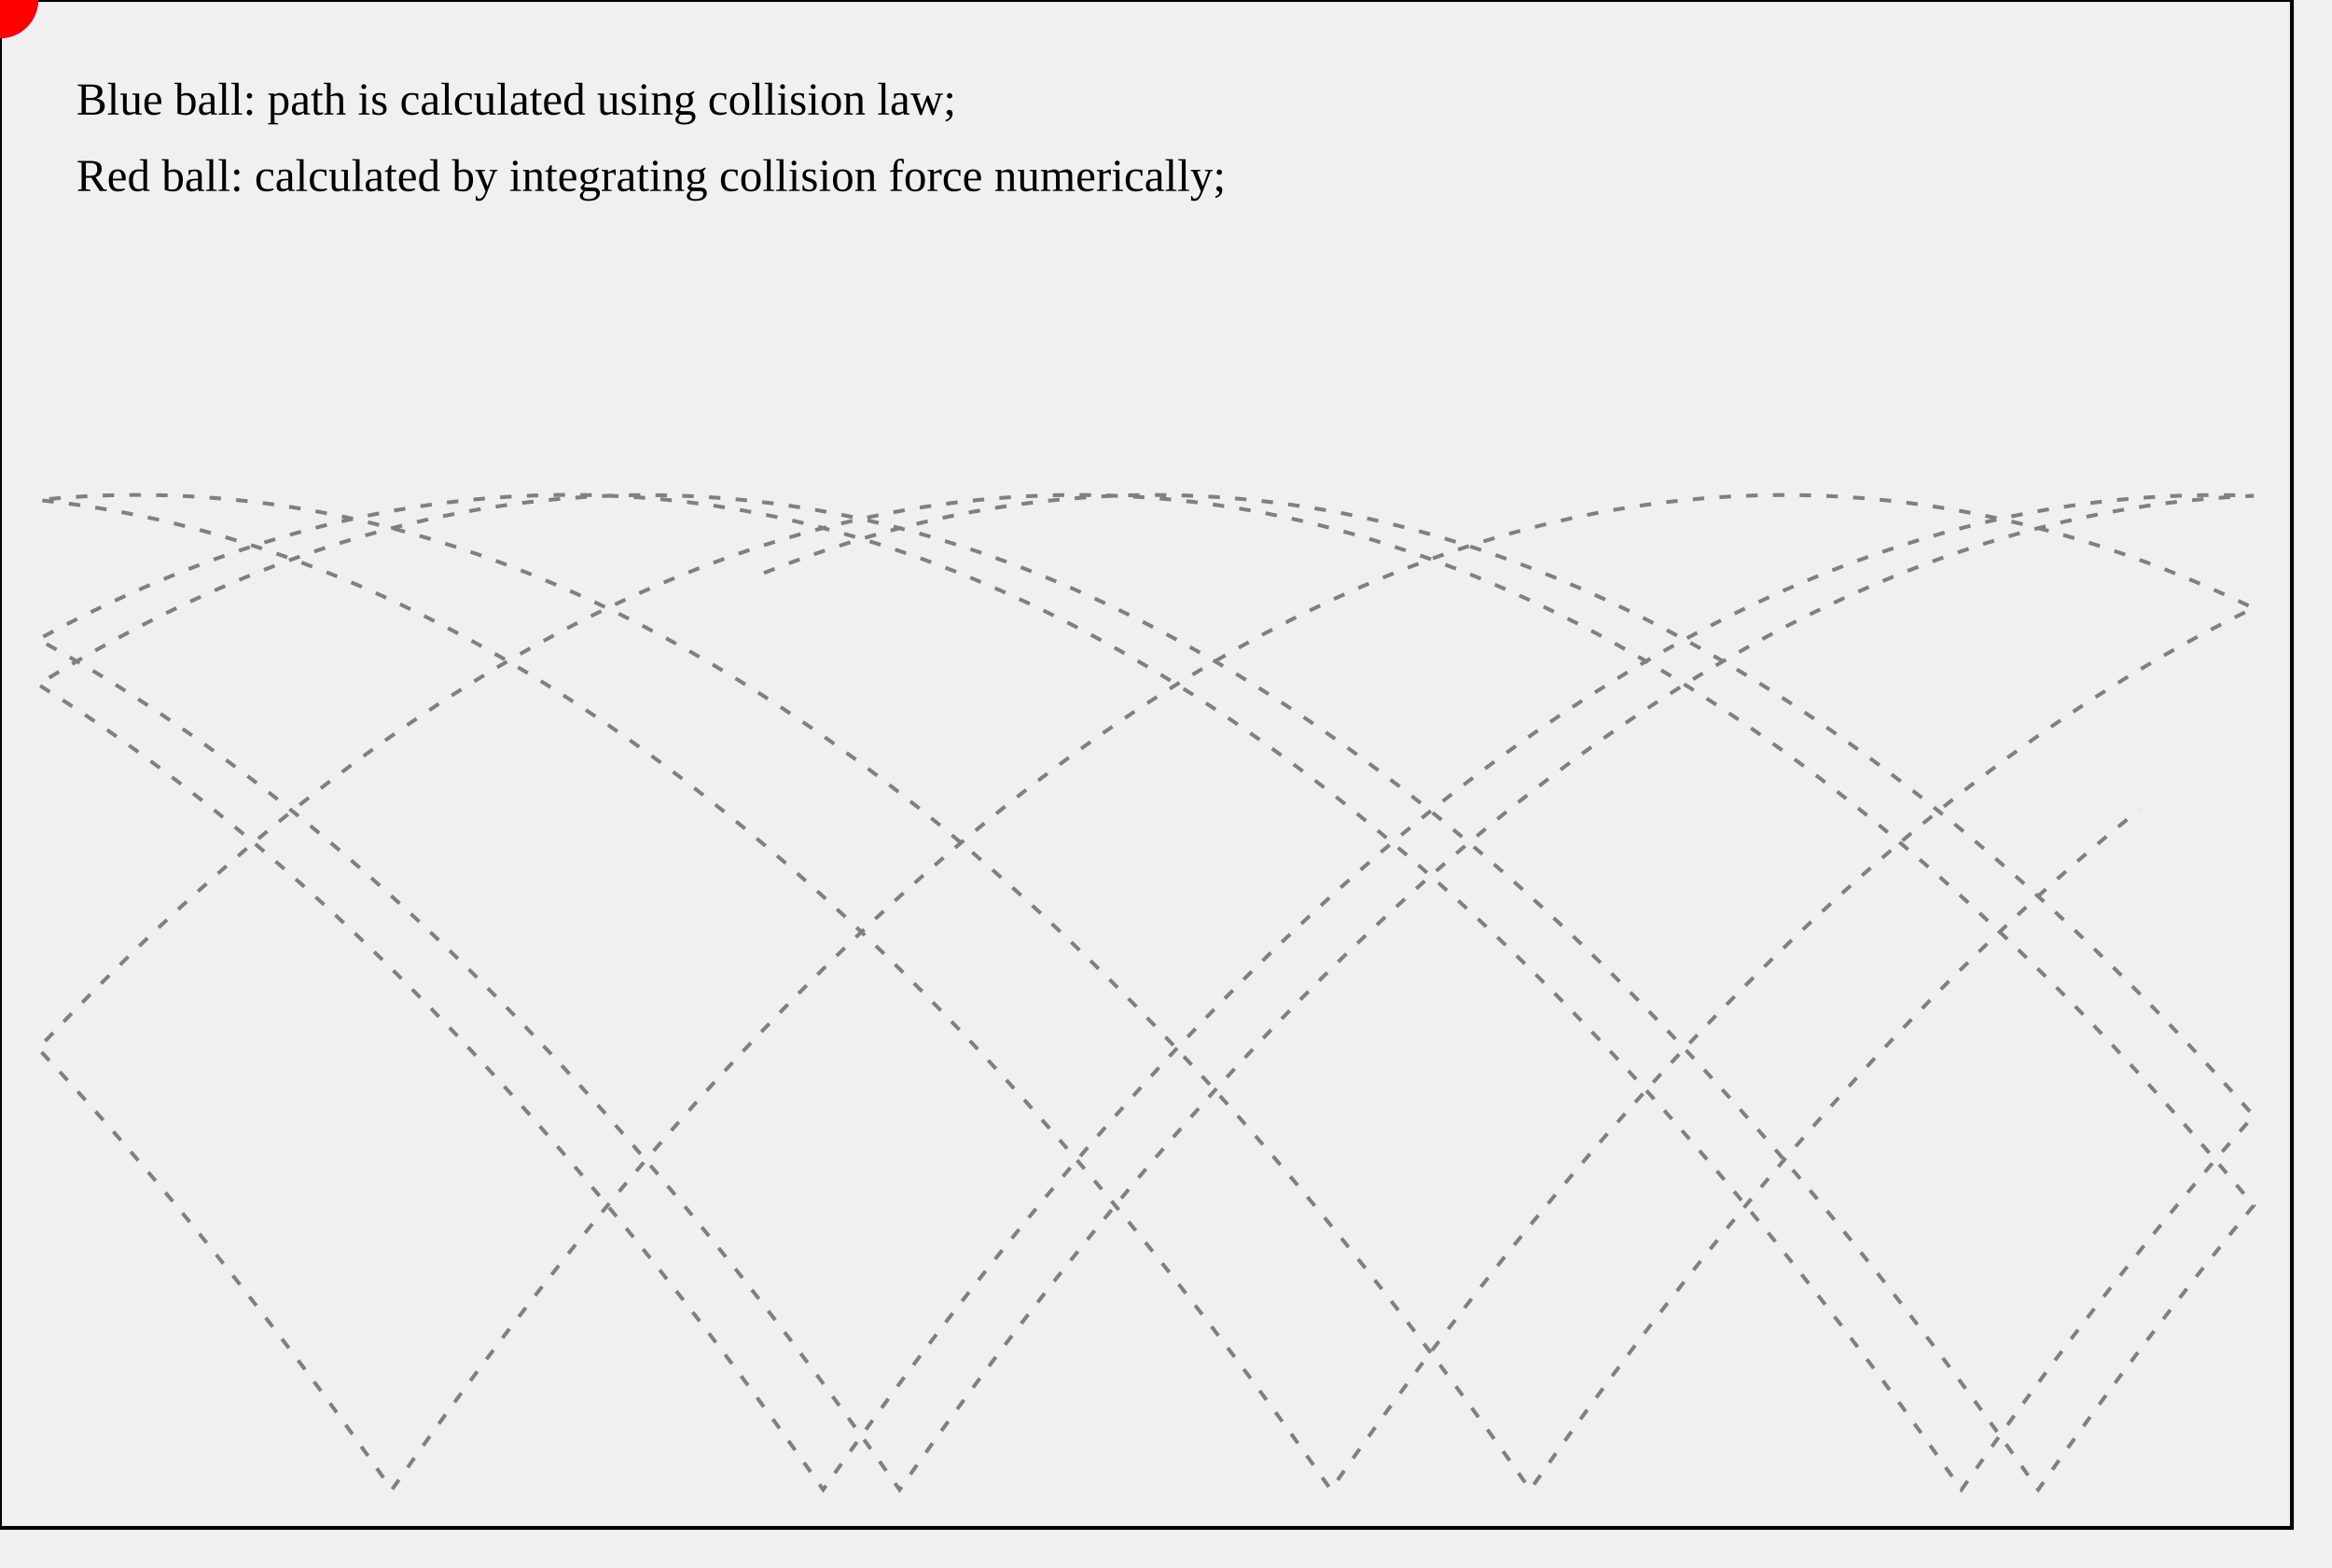
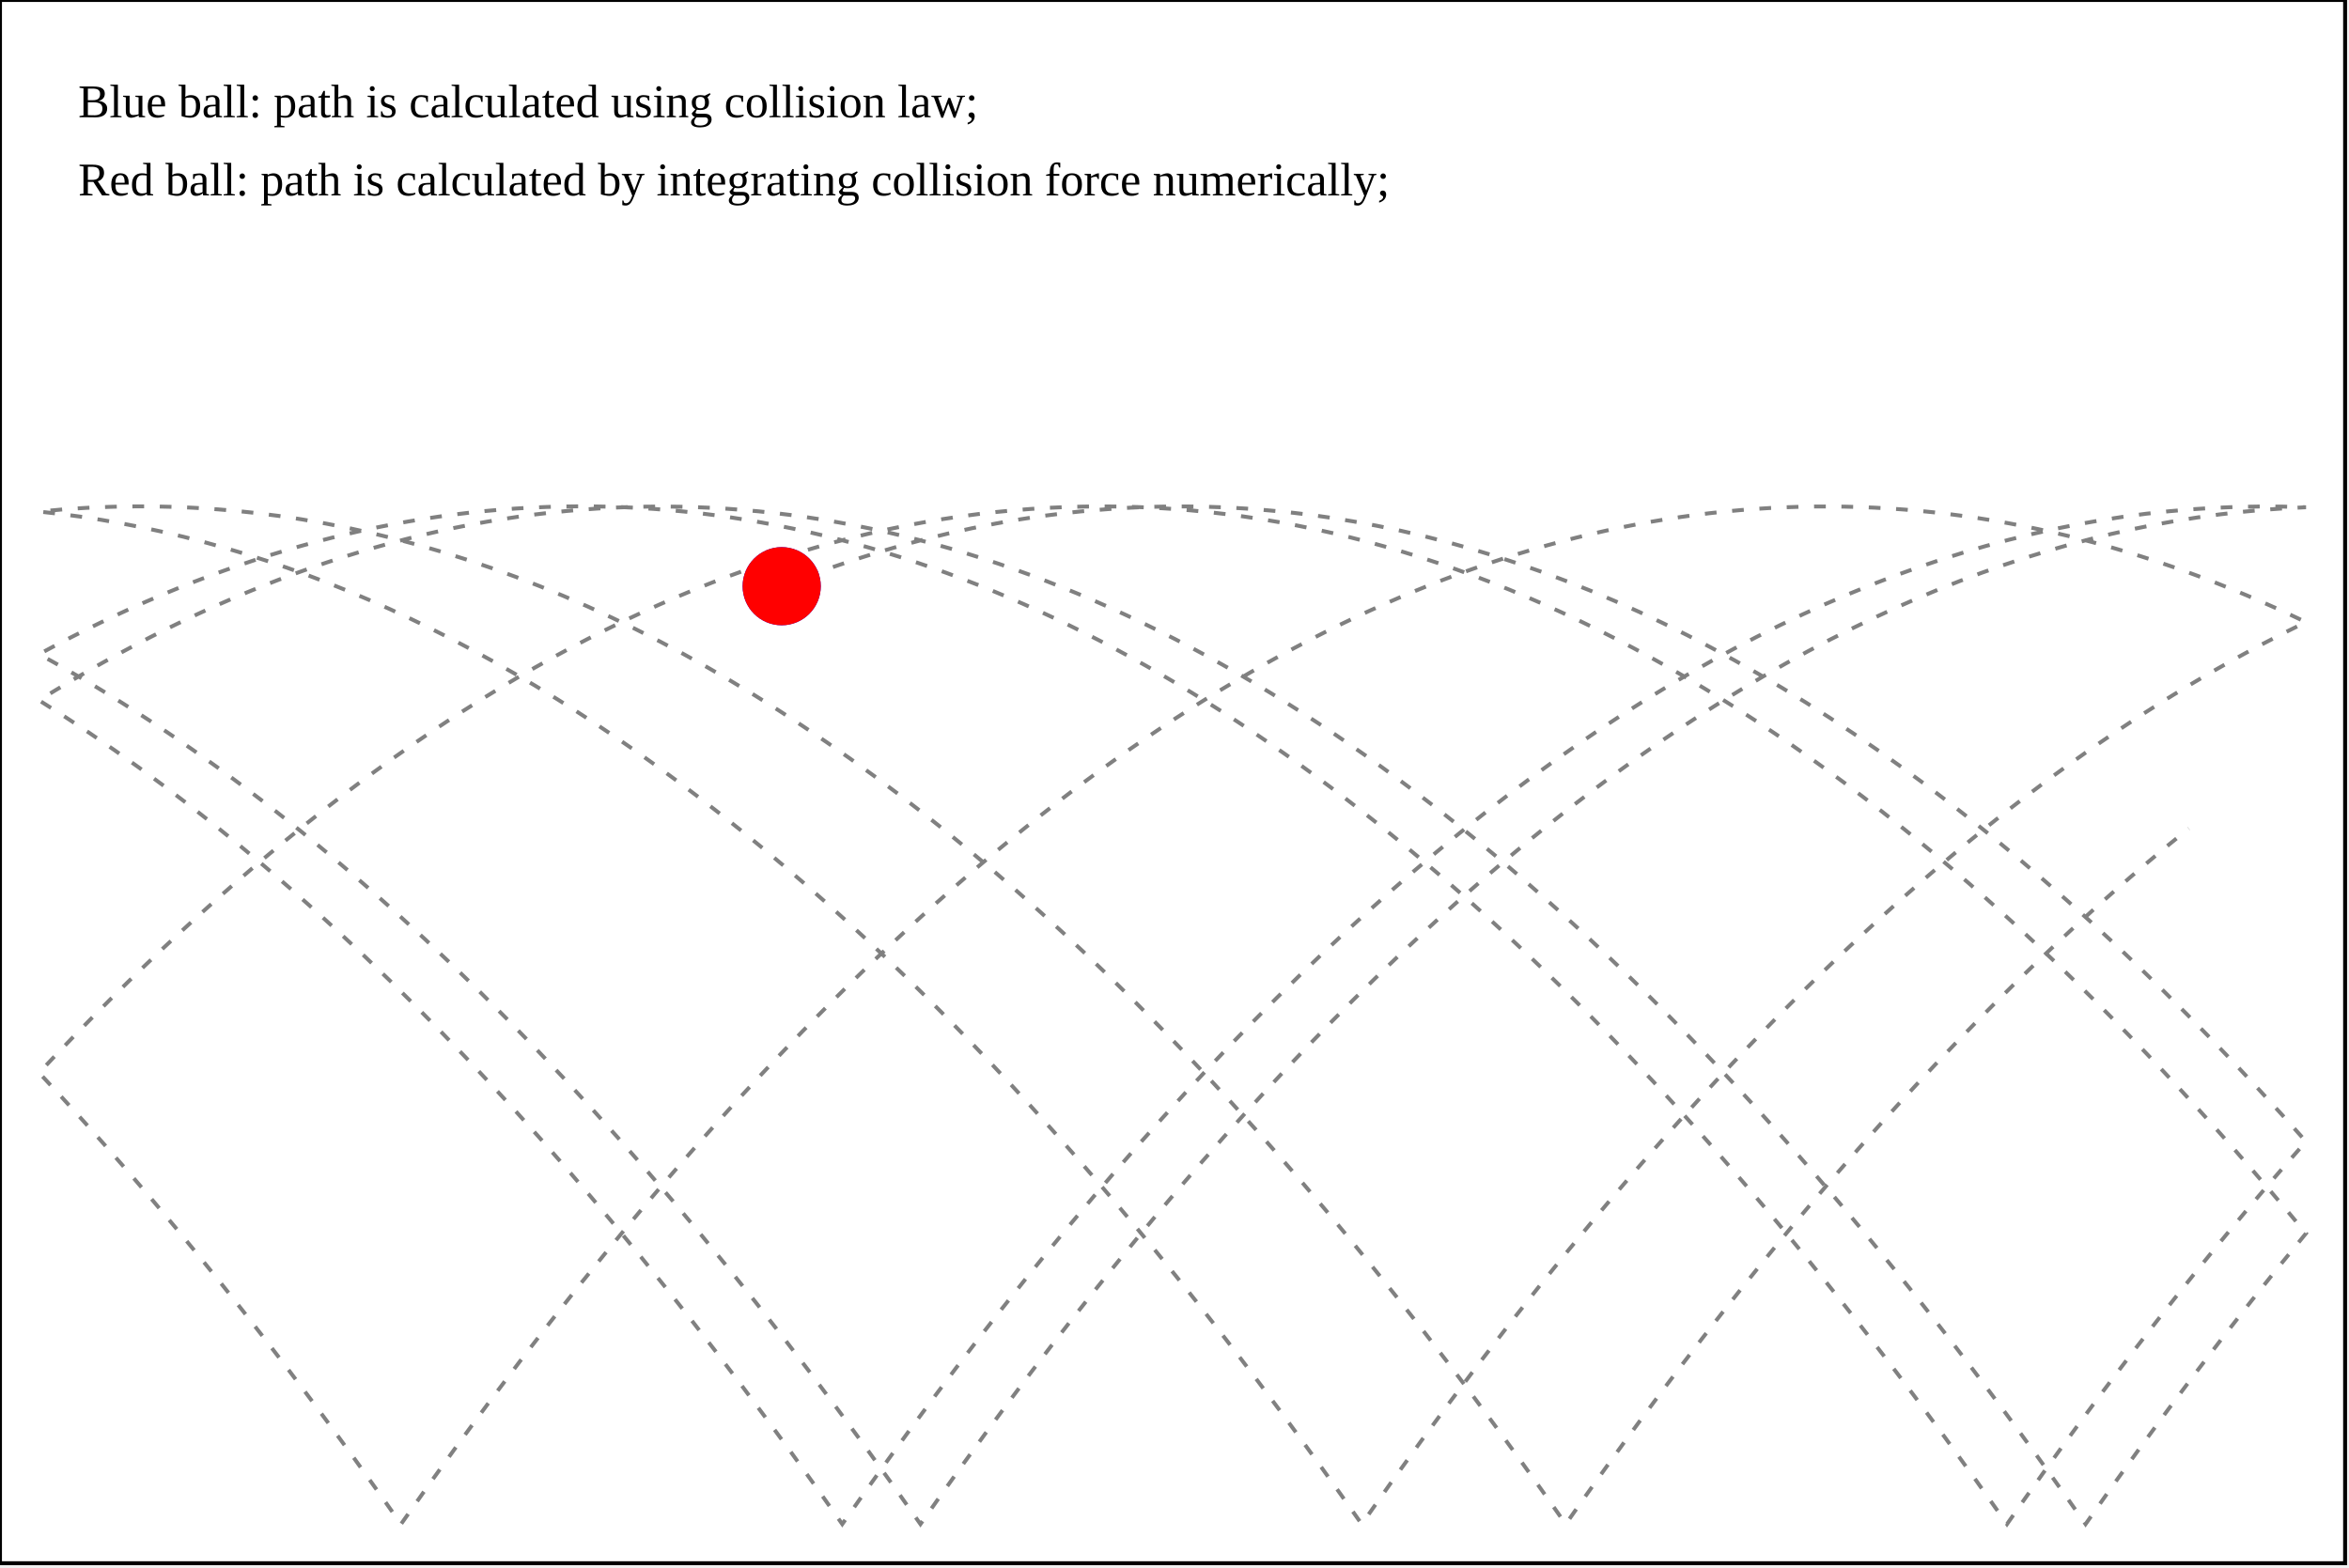
- <svg xmlns="http://www.w3.org/2000/svg">
-   <rect width="600" height="400" style="fill:none;stroke-width:1;stroke:black" />
+ <svg xmlns="http://www.w3.org/2000/svg" witdh="601" height="401">
+   <rect width="600" height="400" style="fill:white;stroke-width:1;stroke:black" />
  <path stroke-dasharray="3,4" style="fill:none;stroke-width:1;stroke:gray" d="M200,150Q395,72 590,292.1Q551.7,335.3 513.5,390Q261.7,30.3 10,167.4Q122.8,228.9 235.5,390Q412.8,136.8 590,129.8Q402.7,122.4 215.5,390Q112.7,243.2 10,179.2Q271.8,16 533.6,390Q561.8,349.7 590,315.6Q300,-34.6 10,274.5Q56.3,323.9 102.6,390Q346.3,41.8 590,159.2Q469.2,217.4 348.4,390Q179.2,148.2 10,130.9Q205.3,111 400.6,390Q480.3,276.1 560,212" />
-   <circle r="10" cx="0" cy="0" style="fill:blue">
+   <circle r="10" cx="200" cy="150" style="fill:blue">
    <animate attributeType="CSS" attributeName="cx" repeatCount="indefinite" values="200;219.5;239;258.5;278;297.5;317;336.5;356;375.5;395;414.5;434;453.5;473;492.5;512;531.5;551;570.5;590;570.9;551.7;532.6;513.5;494.1;474.7;455.4;436;416.6;397.3;377.9;358.5;339.2;319.8;300.5;281.1;261.7;242.4;223;203.6;184.3;164.9;145.5;126.2;106.8;87.5;68.1;48.7;29.4;10;28.8;47.6;66.4;85.2;104;122.8;141.6;160.4;179.2;198;216.7;235.5;255.2;274.9;294.6;314.3;334;353.7;373.4;393.1;412.8;432.5;452.2;471.8;491.5;511.2;530.9;550.6;570.3;590;570.3;550.6;530.9;511.1;491.4;471.7;452;432.3;412.6;392.9;373.2;353.4;333.7;314;294.3;274.6;254.9;235.2;215.5;196.8;178.1;159.4;140.7;122.1;103.4;84.7;66;47.4;28.7;10;29.4;48.8;68.2;87.6;107;126.3;145.7;165.1;184.5;203.9;223.3;242.7;262.1;281.5;300.9;320.3;339.6;359;378.4;397.8;417.2;436.6;456;475.4;494.8;514.2;533.6;552.4;571.2;590;570;550;530;510;490;470;450;430;410;390;370;350;330;310;290;270;250;230;210;190;170;150;130;110;90;70;50;30;10;28.5;47;65.5;84;102.6;122.1;141.5;161;180.5;200;219.5;239;258.5;278;297.5;317;336.5;356;375.5;395;414.5;434;453.5;473;492.5;512;531.5;551;570.5;590;571.4;552.8;534.3;515.7;497.1;478.5;459.9;441.3;422.8;404.2;385.6;367;348.4;328.5;308.6;288.7;268.8;248.9;229;209.1;189.2;169.3;149.4;129.5;109.5;89.6;69.7;49.8;29.9;10;29.5;49.1;68.6;88.1;107.6;127.2;146.7;166.2;185.8;205.3;224.8;244.3;263.9;283.4;302.9;322.4;342;361.5;381;400.6;420.5;440.4;460.3;480.3;500.2;520.1;540.1;560" keyTimes="0;.004;.008;.012;.016;.019;.023;.027;.031;.035;.039;.043;.047;.051;.055;.059;.062;.066;.07;.074;.078;.082;.086;.089;.093;.097;.101;.105;.109;.113;.117;.12;.124;.128;.132;.136;.14;.144;.147;.151;.155;.159;.163;.167;.171;.175;.178;.182;.186;.19;.194;.198;.202;.205;.209;.213;.217;.22;.224;.228;.232;.235;.239;.243;.247;.251;.255;.259;.263;.267;.271;.275;.279;.282;.286;.29;.294;.298;.302;.306;.31;.314;.318;.322;.326;.33;.334;.338;.342;.345;.349;.353;.357;.361;.365;.369;.373;.377;.381;.385;.389;.392;.396;.4;.404;.407;.411;.415;.418;.422;.426;.43;.434;.438;.442;.445;.449;.453;.457;.461;.465;.469;.472;.476;.48;.484;.488;.492;.496;.5;.504;.507;.511;.515;.519;.523;.527;.531;.534;.538;.542;.546;.55;.554;.558;.562;.566;.57;.574;.578;.582;.586;.59;.594;.598;.602;.606;.61;.614;.618;.622;.626;.63;.634;.638;.642;.646;.65;.654;.658;.662;.665;.669;.673;.676;.68;.684;.688;.692;.696;.7;.704;.708;.712;.716;.719;.723;.727;.731;.735;.739;.743;.747;.751;.754;.758;.762;.766;.77;.774;.778;.781;.785;.789;.793;.796;.8;.804;.807;.811;.815;.819;.822;.826;.83;.834;.838;.842;.846;.85;.854;.858;.862;.866;.87;.874;.878;.882;.886;.89;.894;.898;.902;.906;.909;.913;.917;.921;.925;.929;.933;.937;.941;.945;.949;.953;.956;.96;.964;.968;.972;.976;.98;.984;.988;.992;.996;1" begin="0s" dur="10s" />
    <animate attributeType="CSS" attributeName="cy" repeatCount="indefinite" values="150;142.9;137.4;133.3;130.7;129.6;130;131.9;135.3;140.2;146.5;154.4;163.7;174.6;186.9;200.7;216;232.8;251.1;270.8;292.1;314.4;338.2;363.4;390;363.1;337.6;313.6;291.1;270;250.4;232.3;215.7;200.5;186.8;174.6;163.8;154.5;146.7;140.3;135.5;132;130.1;129.6;130.6;133.1;137;142.4;149.3;157.6;167.4;178.4;190.7;204.4;219.5;235.9;253.8;273;293.7;315.7;339.1;363.8;390;362.6;336.8;312.4;289.6;268.3;248.5;230.3;213.5;198.3;184.6;172.5;161.8;152.7;145.1;139;134.4;131.3;129.8;129.8;131.3;134.3;138.9;144.9;152.6;161.7;172.3;184.5;198.2;213.4;230.2;248.4;268.2;289.5;312.4;336.7;362.6;390;364;339.4;316.1;294.2;273.7;254.5;236.7;220.3;205.2;191.5;179.2;167.8;157.9;149.5;142.6;137.1;133.2;130.7;129.6;130.1;132;135.4;140.2;146.6;154.4;163.6;174.4;186.6;200.3;215.5;232.2;250.3;269.9;291;313.5;337.5;363;390;363.8;339;315.6;292.2;270.4;250.2;231.5;214.4;198.9;184.9;172.6;161.7;152.5;144.8;138.7;134.1;131.1;129.7;129.9;131.6;134.9;139.7;146.2;154.2;163.7;174.8;187.5;201.8;217.6;235;254;274.5;294.9;316.7;339.8;364.2;390;362.9;337.3;313.1;290.5;269.3;249.7;231.5;214.8;199.6;185.9;173.7;163;153.8;146;139.8;135;131.7;130;129.7;130.9;133.6;137.7;143.4;150.6;159.2;168.8;179.8;192.2;205.9;220.9;237.3;255.1;274.2;294.6;316.4;339.6;364.1;390;362.3;336.2;311.7;288.6;267.2;247.3;228.9;212.1;196.9;183.2;171.1;160.5;151.5;144;138.1;133.7;130.9;129.7;129.9;131.7;134.9;139.6;145.9;153.6;162.8;173.5;185.7;199.4;214.6;231.3;249.5;269.2;290.3;313;337.2;362.8;390;362.3;336.2;311.6;288.5;267.1;247.2;228.8;212" keyTimes="0;.004;.008;.012;.016;.019;.023;.027;.031;.035;.039;.043;.047;.051;.055;.059;.062;.066;.07;.074;.078;.082;.086;.089;.093;.097;.101;.105;.109;.113;.117;.12;.124;.128;.132;.136;.14;.144;.147;.151;.155;.159;.163;.167;.171;.175;.178;.182;.186;.19;.194;.198;.202;.205;.209;.213;.217;.22;.224;.228;.232;.235;.239;.243;.247;.251;.255;.259;.263;.267;.271;.275;.279;.282;.286;.29;.294;.298;.302;.306;.31;.314;.318;.322;.326;.33;.334;.338;.342;.345;.349;.353;.357;.361;.365;.369;.373;.377;.381;.385;.389;.392;.396;.4;.404;.407;.411;.415;.418;.422;.426;.43;.434;.438;.442;.445;.449;.453;.457;.461;.465;.469;.472;.476;.48;.484;.488;.492;.496;.5;.504;.507;.511;.515;.519;.523;.527;.531;.534;.538;.542;.546;.55;.554;.558;.562;.566;.57;.574;.578;.582;.586;.59;.594;.598;.602;.606;.61;.614;.618;.622;.626;.63;.634;.638;.642;.646;.65;.654;.658;.662;.665;.669;.673;.676;.68;.684;.688;.692;.696;.7;.704;.708;.712;.716;.719;.723;.727;.731;.735;.739;.743;.747;.751;.754;.758;.762;.766;.77;.774;.778;.781;.785;.789;.793;.796;.8;.804;.807;.811;.815;.819;.822;.826;.83;.834;.838;.842;.846;.85;.854;.858;.862;.866;.87;.874;.878;.882;.886;.89;.894;.898;.902;.906;.909;.913;.917;.921;.925;.929;.933;.937;.941;.945;.949;.953;.956;.96;.964;.968;.972;.976;.98;.984;.988;.992;.996;1" begin="0s" dur="10s" />
  </circle>
-   <circle r="10" cx="0" cy="0" style="fill:red">
+   <circle r="10" cx="200" cy="150" style="fill:red">
    <animate attributeType="CSS" attributeName="cx" repeatCount="indefinite" values="200;200;210;220;230;240;250;260;270;280;290;300;310;320;330;340;350;360;370;380;390;400;410;420;430;440;450.1;460.1;470.1;480.1;490.1;500.1;510.1;520.1;530.1;540.1;550.1;560.1;570.1;580.1;590;581.5;571.5;561.5;551.5;541.5;531.5;521.5;511.5;501.5;491.5;481.5;471.5;461.5;451.5;441.5;431.5;421.5;411.6;401.6;391.6;381.6;371.6;361.6;351.6;341.6;331.6;321.6;311.6;301.6;291.6;281.6;271.6;261.6;251.6;241.6;231.6;221.6;211.6;201.6;191.6;181.6;171.6;161.6;151.6;141.6;131.6;121.6;111.6;101.6;91.6;81.6;71.6;61.6;51.6;41.6;31.6;21.6;11.6;16.8;26.8;36.8;46.8;56.8;66.8;76.8;86.8;96.8;106.8;116.8;126.8;136.8;146.8;156.8;166.8;176.8;186.8;196.8;206.8;216.8;226.8;236.8;246.8;256.8;266.8;276.8;286.8;296.8;306.8;316.8;326.8;336.9;346.9;356.9;366.9;376.9;386.9;396.9;406.9;416.9;426.9;436.9;446.9;456.9;466.9;476.9;486.9;496.9;506.9;516.9;526.9;536.9;546.9;556.9;566.9;576.9;586.9;584.7;574.7;564.7;554.7;544.7;534.7;524.7;514.7;504.7;494.7;484.7;474.7;464.7;454.7;444.7;434.7;424.7;414.6;404.6;394.6;384.6;374.6;364.6;354.6;344.6;334.6;324.6;314.6;304.6;294.6;284.6;274.6;264.6;254.6;244.6;234.6;224.6;214.6;204.6;194.6;184.6;174.6;164.6;154.6;144.6;134.6;124.6;114.6;104.6;94.6;84.6;74.6;64.6;54.6;44.6;34.6;24.6;14.6;13.9;23.9;33.9;43.9;53.9;63.9;73.9;83.9;93.9;103.9;113.9;123.9;133.9;143.9;153.9;163.9;173.9;183.9;193.9;203.9;213.9;223.9;233.9;243.9;253.9;263.9;273.9;283.9;293.9;303.9;313.9;323.9;333.9;343.9;353.9;363.9;373.9;383.9;393.9;403.9;413.9;423.9;433.9;443.8;453.8;463.8;473.8;483.8;493.8;503.8;513.8;523.8;533.8;543.8;553.8;563.8;573.8;583.8;587.7;577.7;567.7;557.7;547.7;537.8;527.8;517.8;507.8;497.8;487.8;477.8;467.8;457.8;447.8;437.8;427.8;417.8;407.8;397.8;387.8;377.8;367.8;357.8;347.8;337.8;327.8;317.8;307.9;297.9;287.9;277.9;267.9;257.9;247.9;237.9;227.9;217.9;207.9;197.9;187.9;177.9;167.9;157.9;147.9;137.9;127.9;117.9;107.9;97.9;87.9;77.9;68;58;48;38;28;18;10.4;20.4;30.4;40.4;50.4;60.4;70.4;80.4;90.4;100.4;110.4;120.4;130.4;140.4;150.4;160.4;170.4;180.4;190.4;200.4;210.4;220.4;230.4;240.4;250.4;260.4;270.4;280.4;290.4;300.4;310.4;320.4;330.4;340.4;350.4;360.4;370.4;380.4;390.4;400.4;410.3;420.3;430.3;440.3;450.3;460.3;470.3;480.3;490.3;500.3;510.3;520.3;530.3;540.3;550.3;560.3;570.3;580.3;590.3;581.3;571.3;561.3;551.3;541.3;531.3;521.3;511.3;501.3;491.3;481.3;471.3;461.3;451.3;441.3;431.3;421.3;411.3;401.3;391.3;381.3;371.4;361.4;351.4;341.4;331.4;321.4;311.4;301.4;291.4;281.4;271.4;261.4;251.4;241.4;231.4;221.4;211.4;201.4;191.4;181.4;171.4;161.4;151.4;141.4;131.4;121.5;111.5;101.5;91.5;81.5;71.5;61.5;51.5;41.5;31.5;21.5;11.5;16.9;26.9;36.9;46.9;56.9;66.9;76.9;86.9;96.9;106.9;116.9;126.9;136.9;146.9;156.9;166.9;176.9;186.9;196.9;206.8;216.8;226.8;236.8;246.8;256.8;266.8;276.8;286.8;296.8;306.8;316.8;326.8;336.8;346.8;356.8;366.8;376.8;386.8;396.8;406.8;416.8;426.7;436.7;446.7;456.7;466.7;476.7;486.7;496.7;506.7;516.7;526.7;536.7;546.6" keyTimes="0;0;.002;.004;.006;.008;.01;.012;.014;.016;.018;.02;.022;.024;.026;.028;.03;.032;.034;.036;.038;.04;.042;.044;.046;.048;.05;.052;.054;.056;.058;.06;.062;.064;.066;.068;.07;.072;.074;.076;.078;.08;.082;.084;.086;.088;.09;.092;.094;.096;.098;.1;.102;.104;.106;.108;.11;.112;.114;.116;.118;.12;.122;.124;.126;.128;.13;.132;.134;.136;.138;.14;.142;.144;.146;.148;.15;.152;.154;.156;.158;.16;.162;.164;.166;.168;.17;.172;.174;.176;.178;.18;.182;.184;.186;.188;.19;.192;.194;.196;.198;.2;.202;.204;.206;.208;.21;.212;.214;.216;.218;.22;.222;.224;.226;.228;.23;.232;.234;.236;.238;.24;.242;.244;.246;.248;.25;.252;.254;.256;.258;.26;.262;.264;.266;.268;.27;.272;.274;.276;.278;.28;.282;.284;.286;.288;.29;.292;.294;.296;.298;.3;.302;.304;.306;.308;.31;.312;.314;.316;.318;.32;.322;.324;.326;.328;.33;.332;.334;.336;.338;.34;.342;.344;.346;.348;.35;.352;.354;.356;.358;.36;.362;.364;.366;.368;.37;.372;.374;.376;.378;.38;.382;.384;.386;.388;.39;.392;.394;.396;.398;.4;.402;.404;.406;.408;.41;.412;.414;.416;.418;.42;.422;.424;.426;.428;.43;.432;.434;.436;.438;.44;.442;.444;.446;.448;.45;.452;.454;.456;.458;.46;.462;.464;.466;.468;.47;.472;.474;.476;.478;.48;.482;.484;.486;.488;.49;.492;.494;.496;.498;.5;.502;.504;.506;.508;.51;.512;.514;.516;.518;.52;.522;.524;.526;.528;.53;.532;.534;.536;.538;.54;.542;.544;.546;.548;.55;.552;.554;.556;.558;.56;.562;.564;.566;.568;.57;.572;.574;.576;.578;.58;.582;.584;.586;.588;.59;.592;.594;.596;.598;.6;.602;.604;.606;.608;.61;.612;.614;.616;.618;.62;.622;.624;.626;.628;.63;.632;.634;.636;.638;.64;.642;.644;.646;.648;.65;.652;.654;.656;.658;.66;.662;.664;.666;.668;.67;.672;.674;.676;.678;.68;.682;.684;.686;.688;.69;.692;.694;.696;.698;.7;.702;.704;.706;.708;.71;.712;.714;.716;.718;.72;.722;.724;.726;.728;.73;.732;.734;.736;.738;.74;.742;.744;.746;.748;.75;.752;.754;.756;.758;.76;.762;.764;.766;.768;.77;.772;.774;.776;.778;.78;.782;.784;.786;.788;.79;.792;.794;.796;.798;.8;.802;.804;.806;.808;.81;.812;.814;.816;.818;.82;.822;.824;.826;.828;.83;.832;.834;.836;.838;.84;.842;.844;.846;.848;.85;.852;.854;.856;.858;.86;.862;.864;.866;.868;.87;.872;.874;.876;.878;.88;.882;.884;.886;.888;.89;.892;.894;.896;.898;.9;.902;.904;.906;.908;.91;.912;.914;.916;.918;.92;.922;.924;.926;.928;.93;.932;.934;.936;.938;.94;.942;.944;.946;.948;.95;.952;.954;.956;.958;.96;.962;.964;.966;.968;.97;.972;.974;.976;.978;.98;.982;.984;.986;.988;.99;.992;.994;.996;.998;1" begin="0s" dur="10s" />
    <animate attributeType="CSS" attributeName="cy" repeatCount="indefinite" values="150;150;146.2;142.8;139.7;137.1;134.9;133;131.6;130.5;129.9;129.6;129.7;130.2;131.1;132.4;134.1;136.2;138.7;141.5;144.8;148.4;152.5;156.9;161.7;166.9;172.5;178.5;184.9;191.7;198.9;206.4;214.4;222.7;231.5;240.6;250.1;260.1;270.4;281.1;292.2;303.7;315.5;327.8;340.5;353.5;367;380.8;387.2;373.2;359.6;346.4;333.5;321.1;309;297.4;286.1;275.2;264.7;254.6;244.9;235.6;226.7;218.2;210;202.3;194.9;188;181.4;175.2;169.5;164.1;159.1;154.5;150.2;146.4;143;139.9;137.3;135;133.2;131.7;130.6;129.9;129.6;129.7;130.2;131.1;132.4;134;136.1;138.6;141.4;144.6;148.2;152.3;156.7;161.5;166.7;172.3;178.2;184.6;191.4;198.5;206.1;214;222.3;231;240.2;249.7;259.6;269.8;280.5;291.6;303.1;314.9;327.2;339.8;352.8;366.3;380.1;388;373.9;360.3;347.1;334.2;321.7;309.6;298;286.7;275.8;265.3;255.2;245.4;236.1;227.2;218.6;210.5;202.7;195.3;188.3;181.8;175.6;169.8;164.3;159.3;154.7;150.5;146.6;143.2;140.1;137.4;135.2;133.3;131.8;130.7;130;129.7;129.7;130.2;131.1;132.3;134;136;138.4;141.2;144.5;148.1;152.1;156.5;161.2;166.4;172;177.9;184.3;191;198.1;205.7;213.6;221.9;230.6;239.7;249.2;259;269.3;280;291;302.5;314.3;326.5;339.2;352.2;365.6;379.4;388.7;374.6;361;347.7;334.8;322.3;310.2;298.5;287.2;276.3;265.8;255.6;245.9;236.5;227.6;219;210.8;203;195.6;188.6;182;175.8;170;164.6;159.5;154.9;150.6;146.7;143.3;140.2;137.5;135.2;133.3;131.8;130.7;129.9;129.6;129.7;130.1;130.9;132.2;133.8;135.8;138.2;141;144.2;147.8;151.8;156.1;160.9;166;171.6;177.5;183.8;190.6;197.7;205.2;213.1;221.4;230;239.1;248.6;258.4;268.7;279.3;290.3;301.8;313.6;325.8;338.4;351.4;364.8;378.5;389.5;375.5;361.8;348.5;335.6;323.1;311;299.2;287.9;277;266.4;256.2;246.5;237.1;228.1;219.5;211.3;203.5;196.1;189.1;182.5;176.2;170.4;164.9;159.9;155.2;150.9;147;143.5;140.4;137.7;135.4;133.5;131.9;130.8;130.1;129.7;129.7;130.2;131;132.2;133.8;135.8;138.2;140.9;144.1;147.7;151.6;156;160.7;165.8;171.4;177.3;183.6;190.3;197.4;204.9;212.7;221;229.7;238.7;248.1;258;268.2;278.8;289.8;301.2;313;325.2;337.8;350.8;364.1;377.9;390.2;376.1;362.4;349.1;336.2;323.7;311.5;299.8;288.4;277.5;266.9;256.7;246.9;237.5;228.5;219.9;211.7;203.9;196.5;189.4;182.8;176.5;170.6;165.2;160.1;155.4;151.1;147.2;143.7;140.6;137.8;135.5;133.6;132;130.8;130.1;129.7;129.7;130.1;130.9;132.1;133.7;135.7;138;140.8;143.9;147.5;151.4;155.7;160.5;165.6;171.1;177;183.3;189.9;197;204.5;212.3;220.6;229.2;238.2;247.7;257.5;267.7;278.3;289.3;300.7;312.4;324.6;337.2;350.1;363.5;377.2;390.7;376.8;363.1;349.8;336.8;324.3;312.1;300.3;289;278;267.4;257.2;247.4;238;228.9;220.3;212.1;204.2;196.8;189.7;183;176.8;170.9;165.4;160.3;155.6;151.2;147.3;143.8;140.6;137.9;135.5;133.6;132;130.8;130;129.6;129.6;130;130.8;131.9;133.5;135.5;137.8;140.5;143.7;147.2;151.1;155.4;160.1;165.2;170.7;176.5;182.8;189.5;196.5;204;211.8;220;228.6;237.6;247;256.8;267;277.6;288.6;299.9;311.7;323.8;336.4;349.3;362.6;376.3;390.4;377.7;363.9;350.6;337.6;325;312.9;301.1;289.7;278.7;268.1;257.8;248;238.6;229.5;220.9" keyTimes="0;0;.002;.004;.006;.008;.01;.012;.014;.016;.018;.02;.022;.024;.026;.028;.03;.032;.034;.036;.038;.04;.042;.044;.046;.048;.05;.052;.054;.056;.058;.06;.062;.064;.066;.068;.07;.072;.074;.076;.078;.08;.082;.084;.086;.088;.09;.092;.094;.096;.098;.1;.102;.104;.106;.108;.11;.112;.114;.116;.118;.12;.122;.124;.126;.128;.13;.132;.134;.136;.138;.14;.142;.144;.146;.148;.15;.152;.154;.156;.158;.16;.162;.164;.166;.168;.17;.172;.174;.176;.178;.18;.182;.184;.186;.188;.19;.192;.194;.196;.198;.2;.202;.204;.206;.208;.21;.212;.214;.216;.218;.22;.222;.224;.226;.228;.23;.232;.234;.236;.238;.24;.242;.244;.246;.248;.25;.252;.254;.256;.258;.26;.262;.264;.266;.268;.27;.272;.274;.276;.278;.28;.282;.284;.286;.288;.29;.292;.294;.296;.298;.3;.302;.304;.306;.308;.31;.312;.314;.316;.318;.32;.322;.324;.326;.328;.33;.332;.334;.336;.338;.34;.342;.344;.346;.348;.35;.352;.354;.356;.358;.36;.362;.364;.366;.368;.37;.372;.374;.376;.378;.38;.382;.384;.386;.388;.39;.392;.394;.396;.398;.4;.402;.404;.406;.408;.41;.412;.414;.416;.418;.42;.422;.424;.426;.428;.43;.432;.434;.436;.438;.44;.442;.444;.446;.448;.45;.452;.454;.456;.458;.46;.462;.464;.466;.468;.47;.472;.474;.476;.478;.48;.482;.484;.486;.488;.49;.492;.494;.496;.498;.5;.502;.504;.506;.508;.51;.512;.514;.516;.518;.52;.522;.524;.526;.528;.53;.532;.534;.536;.538;.54;.542;.544;.546;.548;.55;.552;.554;.556;.558;.56;.562;.564;.566;.568;.57;.572;.574;.576;.578;.58;.582;.584;.586;.588;.59;.592;.594;.596;.598;.6;.602;.604;.606;.608;.61;.612;.614;.616;.618;.62;.622;.624;.626;.628;.63;.632;.634;.636;.638;.64;.642;.644;.646;.648;.65;.652;.654;.656;.658;.66;.662;.664;.666;.668;.67;.672;.674;.676;.678;.68;.682;.684;.686;.688;.69;.692;.694;.696;.698;.7;.702;.704;.706;.708;.71;.712;.714;.716;.718;.72;.722;.724;.726;.728;.73;.732;.734;.736;.738;.74;.742;.744;.746;.748;.75;.752;.754;.756;.758;.76;.762;.764;.766;.768;.77;.772;.774;.776;.778;.78;.782;.784;.786;.788;.79;.792;.794;.796;.798;.8;.802;.804;.806;.808;.81;.812;.814;.816;.818;.82;.822;.824;.826;.828;.83;.832;.834;.836;.838;.84;.842;.844;.846;.848;.85;.852;.854;.856;.858;.86;.862;.864;.866;.868;.87;.872;.874;.876;.878;.88;.882;.884;.886;.888;.89;.892;.894;.896;.898;.9;.902;.904;.906;.908;.91;.912;.914;.916;.918;.92;.922;.924;.926;.928;.93;.932;.934;.936;.938;.94;.942;.944;.946;.948;.95;.952;.954;.956;.958;.96;.962;.964;.966;.968;.97;.972;.974;.976;.978;.98;.982;.984;.986;.988;.99;.992;.994;.996;.998;1" begin="0s" dur="10s" />
  </circle>
  <text x="20" y="30">Blue ball: path is calculated using collision law;</text>
-   <text x="20" y="50">Red ball: calculated by integrating collision force numerically;</text>
+   <text x="20" y="50">Red ball: path is calculated by integrating collision force numerically;</text>
</svg>
